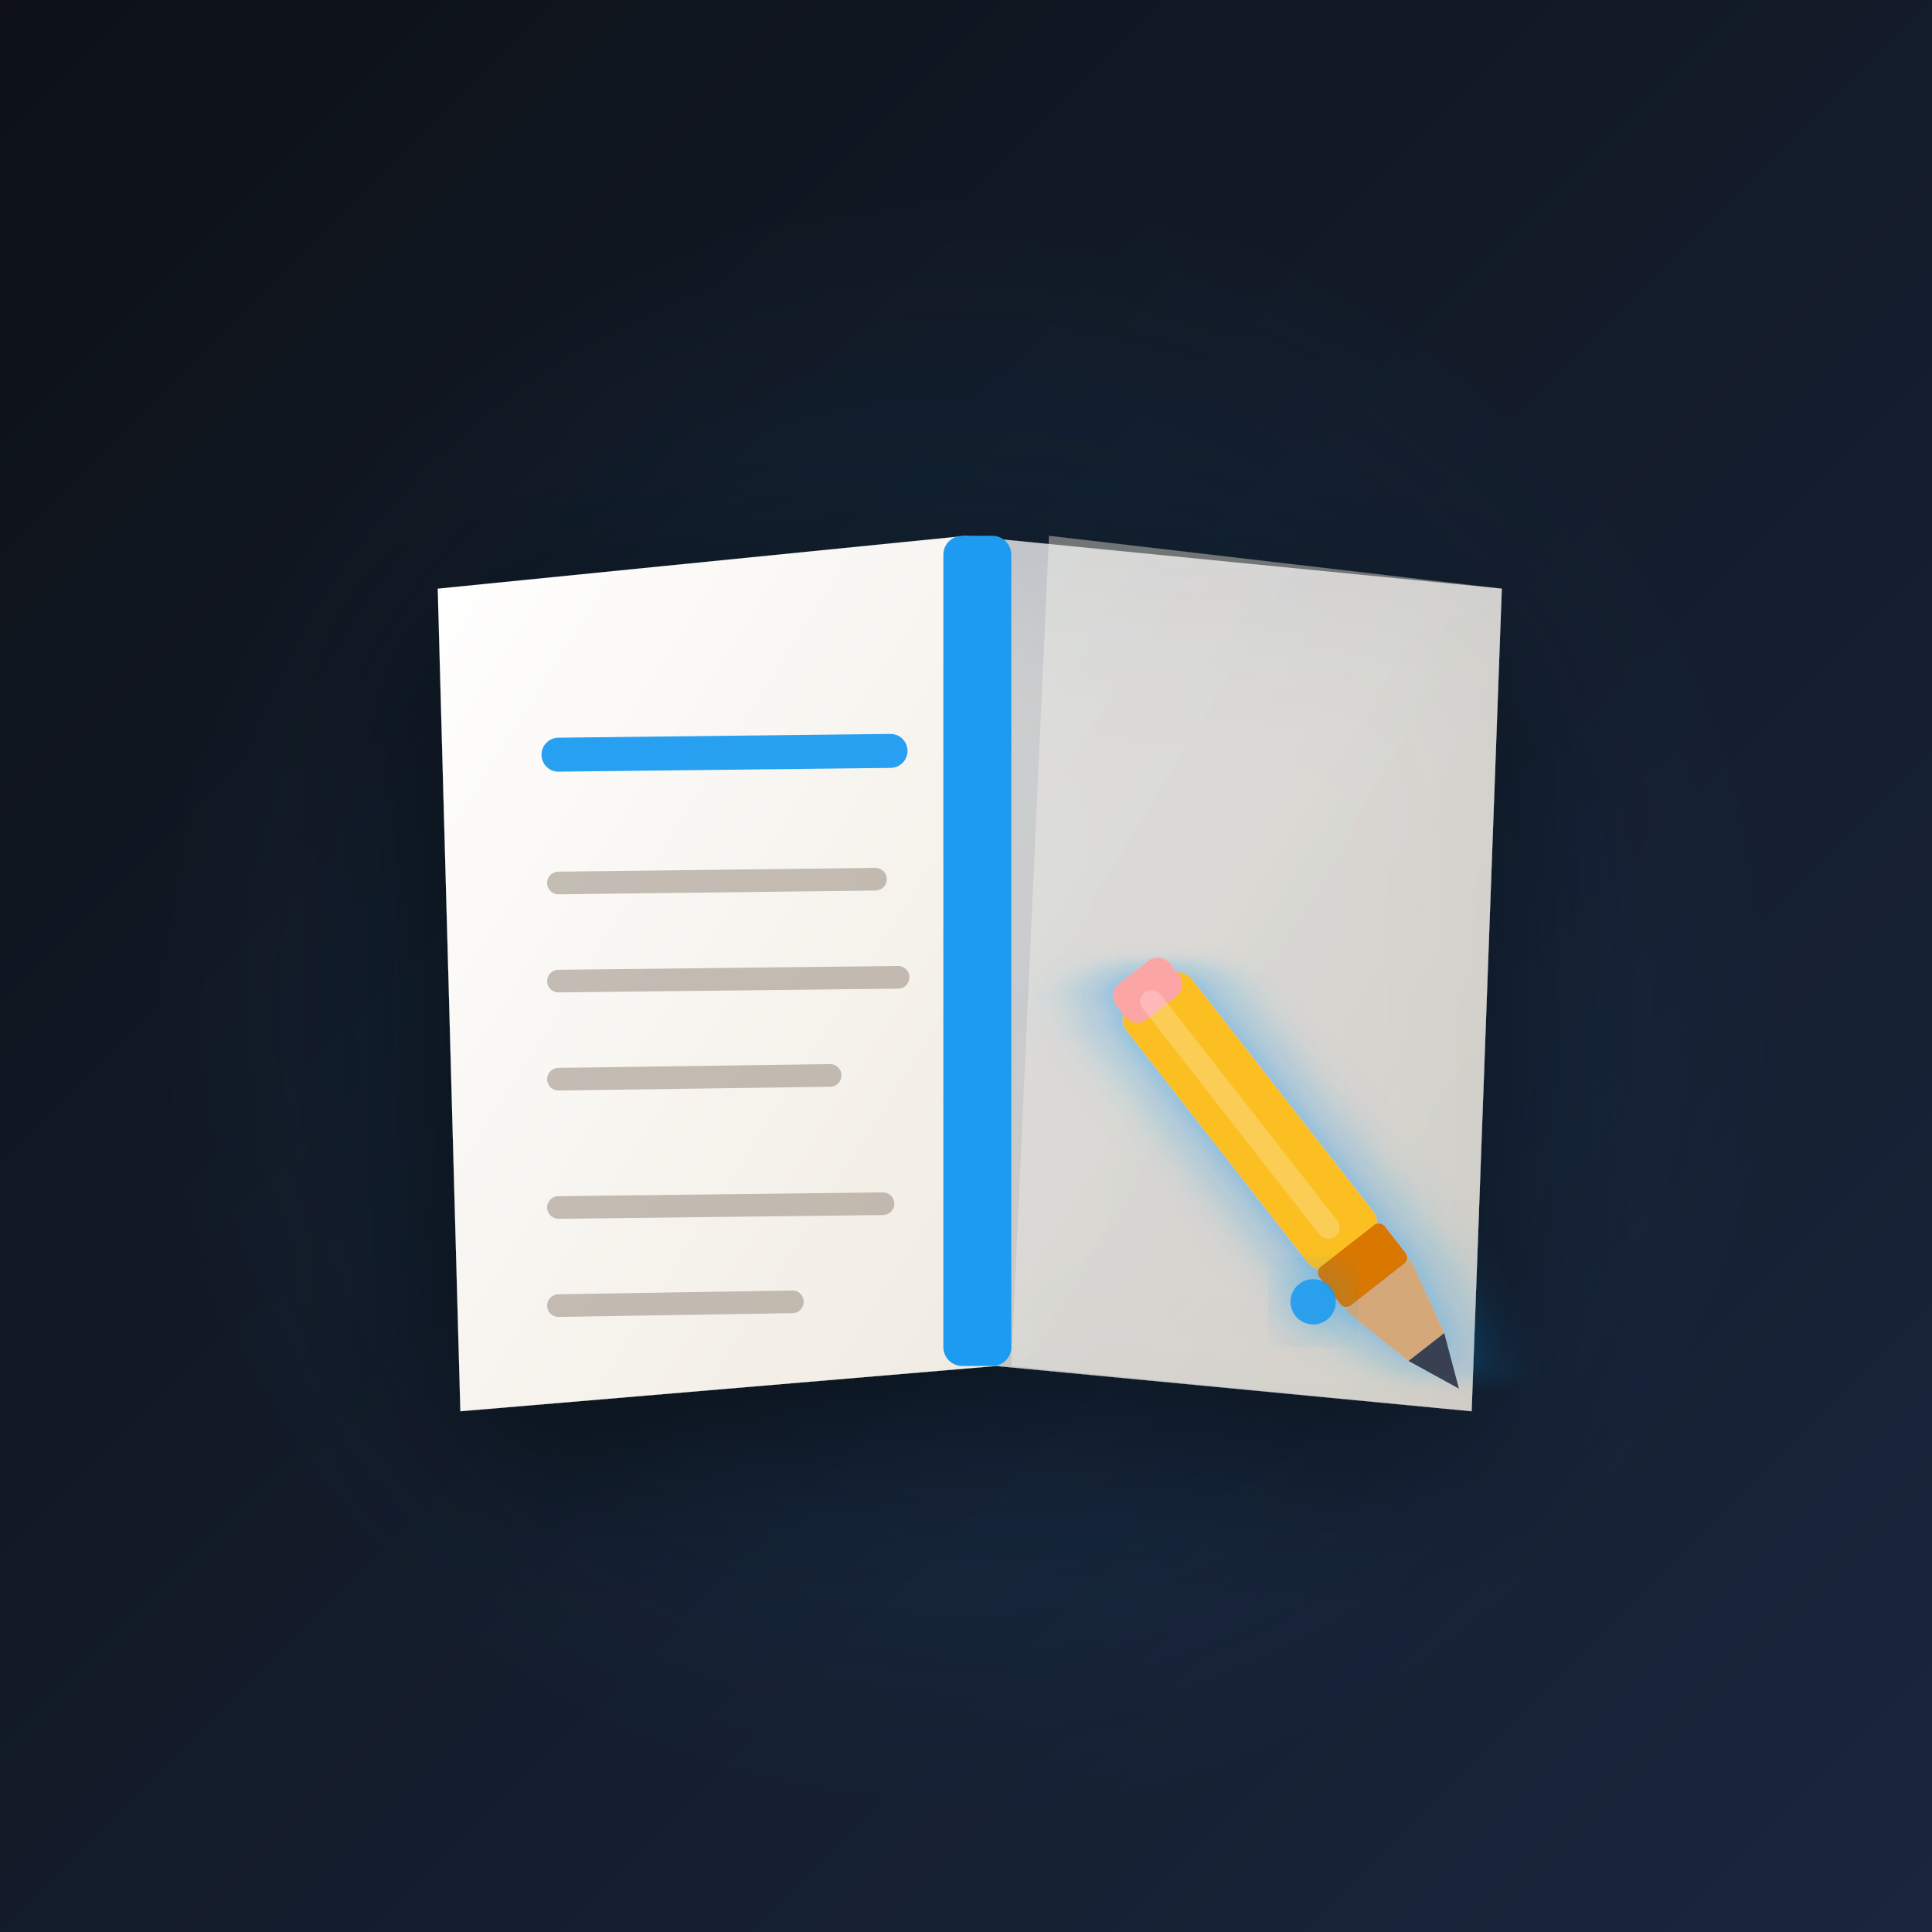
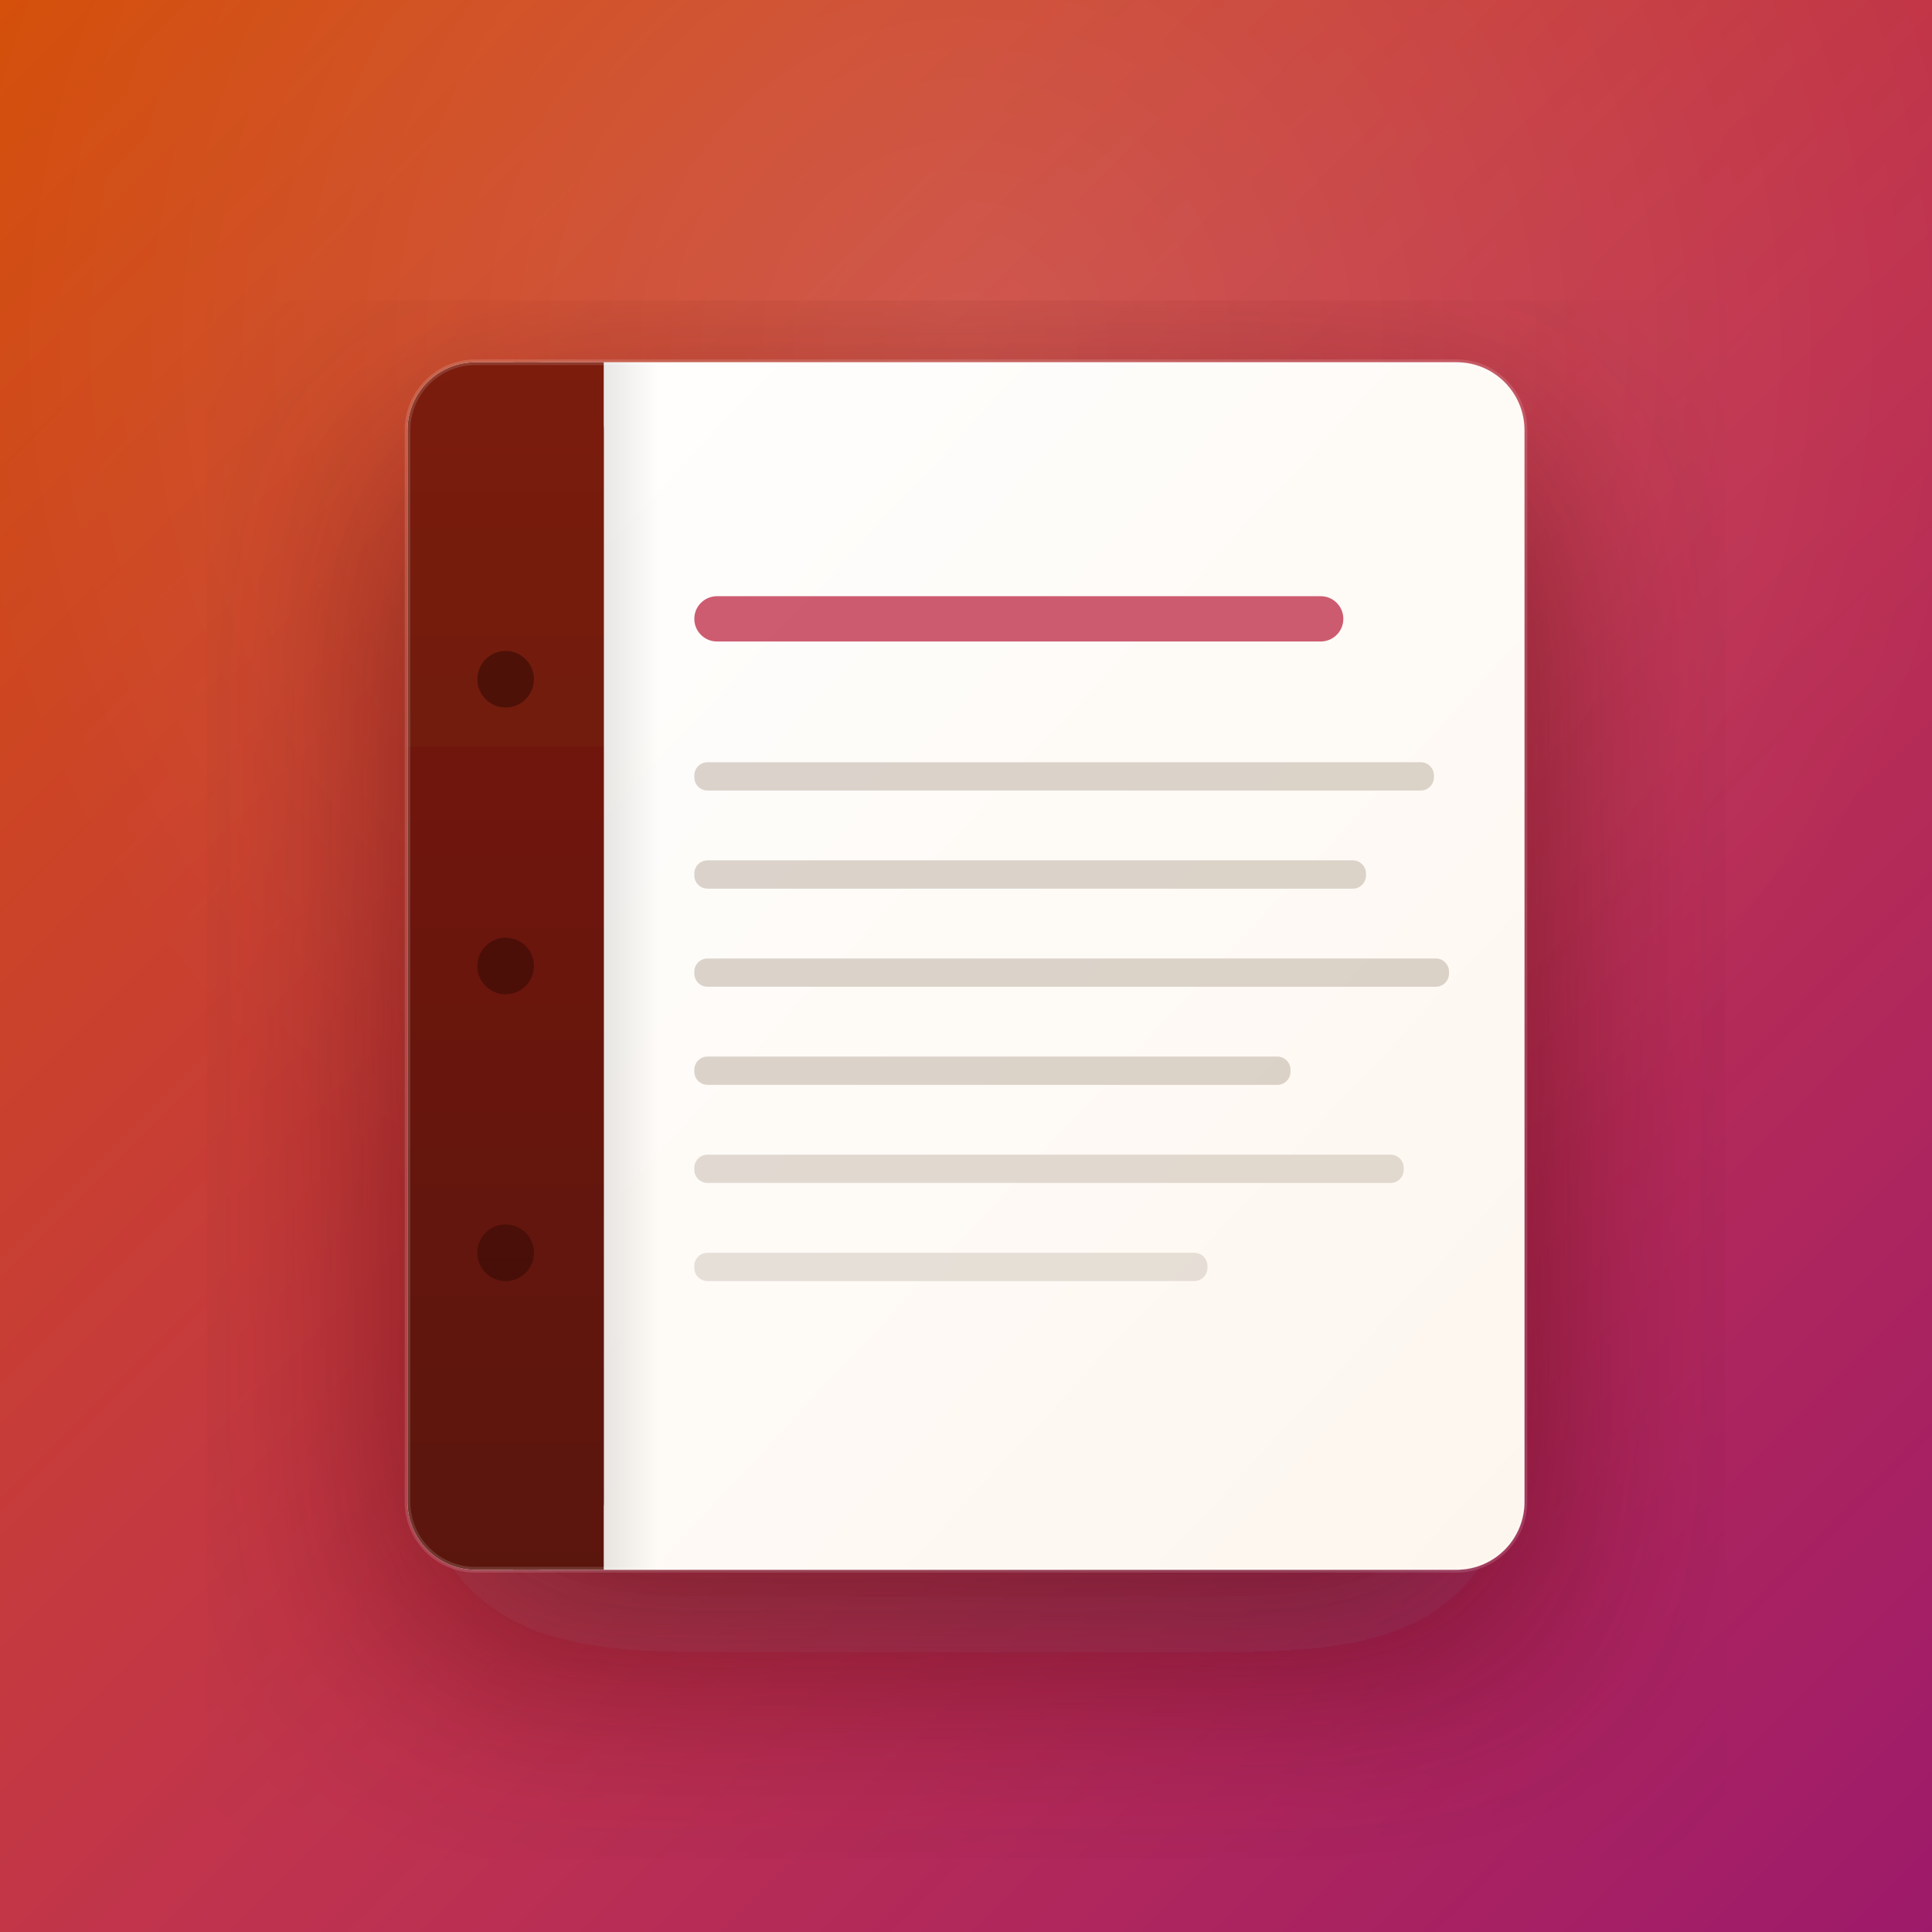
<svg xmlns="http://www.w3.org/2000/svg" viewBox="0 0 512 512" width="512" height="512">
  <defs>
    <linearGradient id="bg" x1="0%" y1="0%" x2="100%" y2="100%">
-       <stop offset="0%" stop-color="#0d1117" />
-       <stop offset="100%" stop-color="#19263d" />
+       <stop offset="0%" stop-color="#d4500a" />
+       <stop offset="55%" stop-color="#c0334e" />
+       <stop offset="100%" stop-color="#9d1a6b" />
    </linearGradient>
+     <radialGradient id="shine" cx="50%" cy="18%" r="52%">
+       <stop offset="0%" stop-color="#ffffff" stop-opacity="0.13" />
+       <stop offset="100%" stop-color="#ffffff" stop-opacity="0" />
+     </radialGradient>
    <linearGradient id="page" x1="0%" y1="0%" x2="100%" y2="100%">
      <stop offset="0%" stop-color="#ffffff" />
-       <stop offset="100%" stop-color="#f0ebe1" />
+       <stop offset="100%" stop-color="#fdf6ee" />
    </linearGradient>
-     <radialGradient id="glow" cx="50%" cy="52%" r="42%">
-       <stop offset="0%" stop-color="#1d9bf0" stop-opacity="0.14" />
-       <stop offset="100%" stop-color="#1d9bf0" stop-opacity="0" />
-     </radialGradient>
-     <filter id="book-shadow" x="-25%" y="-20%" width="150%" height="150%">
-       <feDropShadow dx="0" dy="14" stdDeviation="22" flood-color="#000000" flood-opacity="0.55" />
-     </filter>
-     <filter id="pen-glow" x="-50%" y="-50%" width="200%" height="200%">
-       <feDropShadow dx="0" dy="0" stdDeviation="8" flood-color="#1d9bf0" flood-opacity="0.7" />
+     <linearGradient id="spine" x1="0%" y1="0%" x2="0%" y2="100%">
+       <stop offset="0%" stop-color="#7b1d0e" />
+       <stop offset="100%" stop-color="#5a1209" />
+     </linearGradient>
+     <linearGradient id="innerShadow" x1="0%" y1="0%" x2="100%" y2="0%">
+       <stop offset="0%" stop-color="#000000" stop-opacity="0.09" />
+       <stop offset="20%" stop-color="#000000" stop-opacity="0" />
+     </linearGradient>
+     <filter id="bookShadow" x="-18%" y="-12%" width="136%" height="136%">
+       <feDropShadow dx="0" dy="22" stdDeviation="30" flood-color="#4a0818" flood-opacity="0.58" />
    </filter>
  </defs>
  <rect width="512" height="512" fill="url(#bg)" />
-   <rect width="512" height="512" fill="url(#glow)" />
-   <g filter="url(#book-shadow)">
-     <path d="M278 142 L398 156 L390 374 L268 362 Z" fill="#d8d0c2" opacity="0.45" />
-     <path d="M116 156 L256 142 L264 362 L122 374 Z" fill="url(#page)" />
-     <path d="M256 142 L398 156 L390 374 L264 362 Z" fill="url(#page)" opacity="0.72" />
-     <rect x="250" y="142" width="18" height="220" rx="5" fill="#1d9bf0" />
+   <rect width="512" height="512" fill="url(#shine)" />
+   <g filter="url(#bookShadow)">
+     <rect x="108" y="96" width="296" height="320" rx="18" fill="url(#page)" />
+     <rect x="108" y="96" width="52" height="320" rx="18" fill="url(#spine)" />
+     <rect x="136" y="96" width="24" height="320" fill="url(#spine)" />
  </g>
-   <line x1="148" y1="200" x2="236" y2="199" stroke="#1d9bf0" stroke-width="9" stroke-linecap="round" opacity="0.95" />
-   <line x1="148" y1="234" x2="232" y2="233" stroke="#a09488" stroke-width="6" stroke-linecap="round" opacity="0.6" />
-   <line x1="148" y1="260" x2="238" y2="259" stroke="#a09488" stroke-width="6" stroke-linecap="round" opacity="0.6" />
-   <line x1="148" y1="286" x2="220" y2="285" stroke="#a09488" stroke-width="6" stroke-linecap="round" opacity="0.6" />
-   <line x1="148" y1="320" x2="234" y2="319" stroke="#a09488" stroke-width="6" stroke-linecap="round" opacity="0.6" />
-   <line x1="148" y1="346" x2="210" y2="345" stroke="#a09488" stroke-width="6" stroke-linecap="round" opacity="0.6" />
-   <g transform="translate(346 316) rotate(-38)" filter="url(#pen-glow)">
-     <rect x="-11" y="-68" width="22" height="88" rx="5" fill="#fbbf24" />
-     <rect x="-11" y="18" width="22" height="13" rx="2" fill="#d97706" />
-     <rect x="-9" y="-74" width="18" height="12" rx="4" fill="#fca5a5" />
-     <path d="M-11 31 L11 31 L6 52 L-6 52 Z" fill="#d4a878" />
-     <polygon points="-6,52 6,52 0,66" fill="#374151" />
-     <rect x="-4" y="-68" width="6" height="82" rx="3" fill="rgba(255,255,255,0.22)" />
-   </g>
-   <circle cx="348" cy="345" r="6" fill="#1d9bf0" opacity="0.9" filter="url(#pen-glow)" />
+   <rect x="160" y="96" width="72" height="320" fill="url(#innerShadow)" />
+   <circle cx="134" cy="180" r="7.5" fill="#3a0a05" opacity="0.65" />
+   <circle cx="134" cy="256" r="7.5" fill="#3a0a05" opacity="0.65" />
+   <circle cx="134" cy="332" r="7.5" fill="#3a0a05" opacity="0.65" />
+   <rect x="184" y="158" width="172" height="12" rx="6" fill="#c0334e" opacity="0.80" />
+   <rect x="184" y="202" width="196" height="7.5" rx="3.5" fill="#b0a090" opacity="0.44" />
+   <rect x="184" y="228" width="178" height="7.5" rx="3.5" fill="#b0a090" opacity="0.44" />
+   <rect x="184" y="254" width="200" height="7.5" rx="3.5" fill="#b0a090" opacity="0.44" />
+   <rect x="184" y="280" width="158" height="7.5" rx="3.5" fill="#b0a090" opacity="0.44" />
+   <rect x="184" y="306" width="188" height="7.5" rx="3.5" fill="#b0a090" opacity="0.37" />
+   <rect x="184" y="332" width="136" height="7.5" rx="3.5" fill="#b0a090" opacity="0.30" />
+   <rect x="108" y="96" width="296" height="320" rx="18" fill="none" stroke="rgba(255,255,255,0.14)" stroke-width="1.5" />
</svg>
